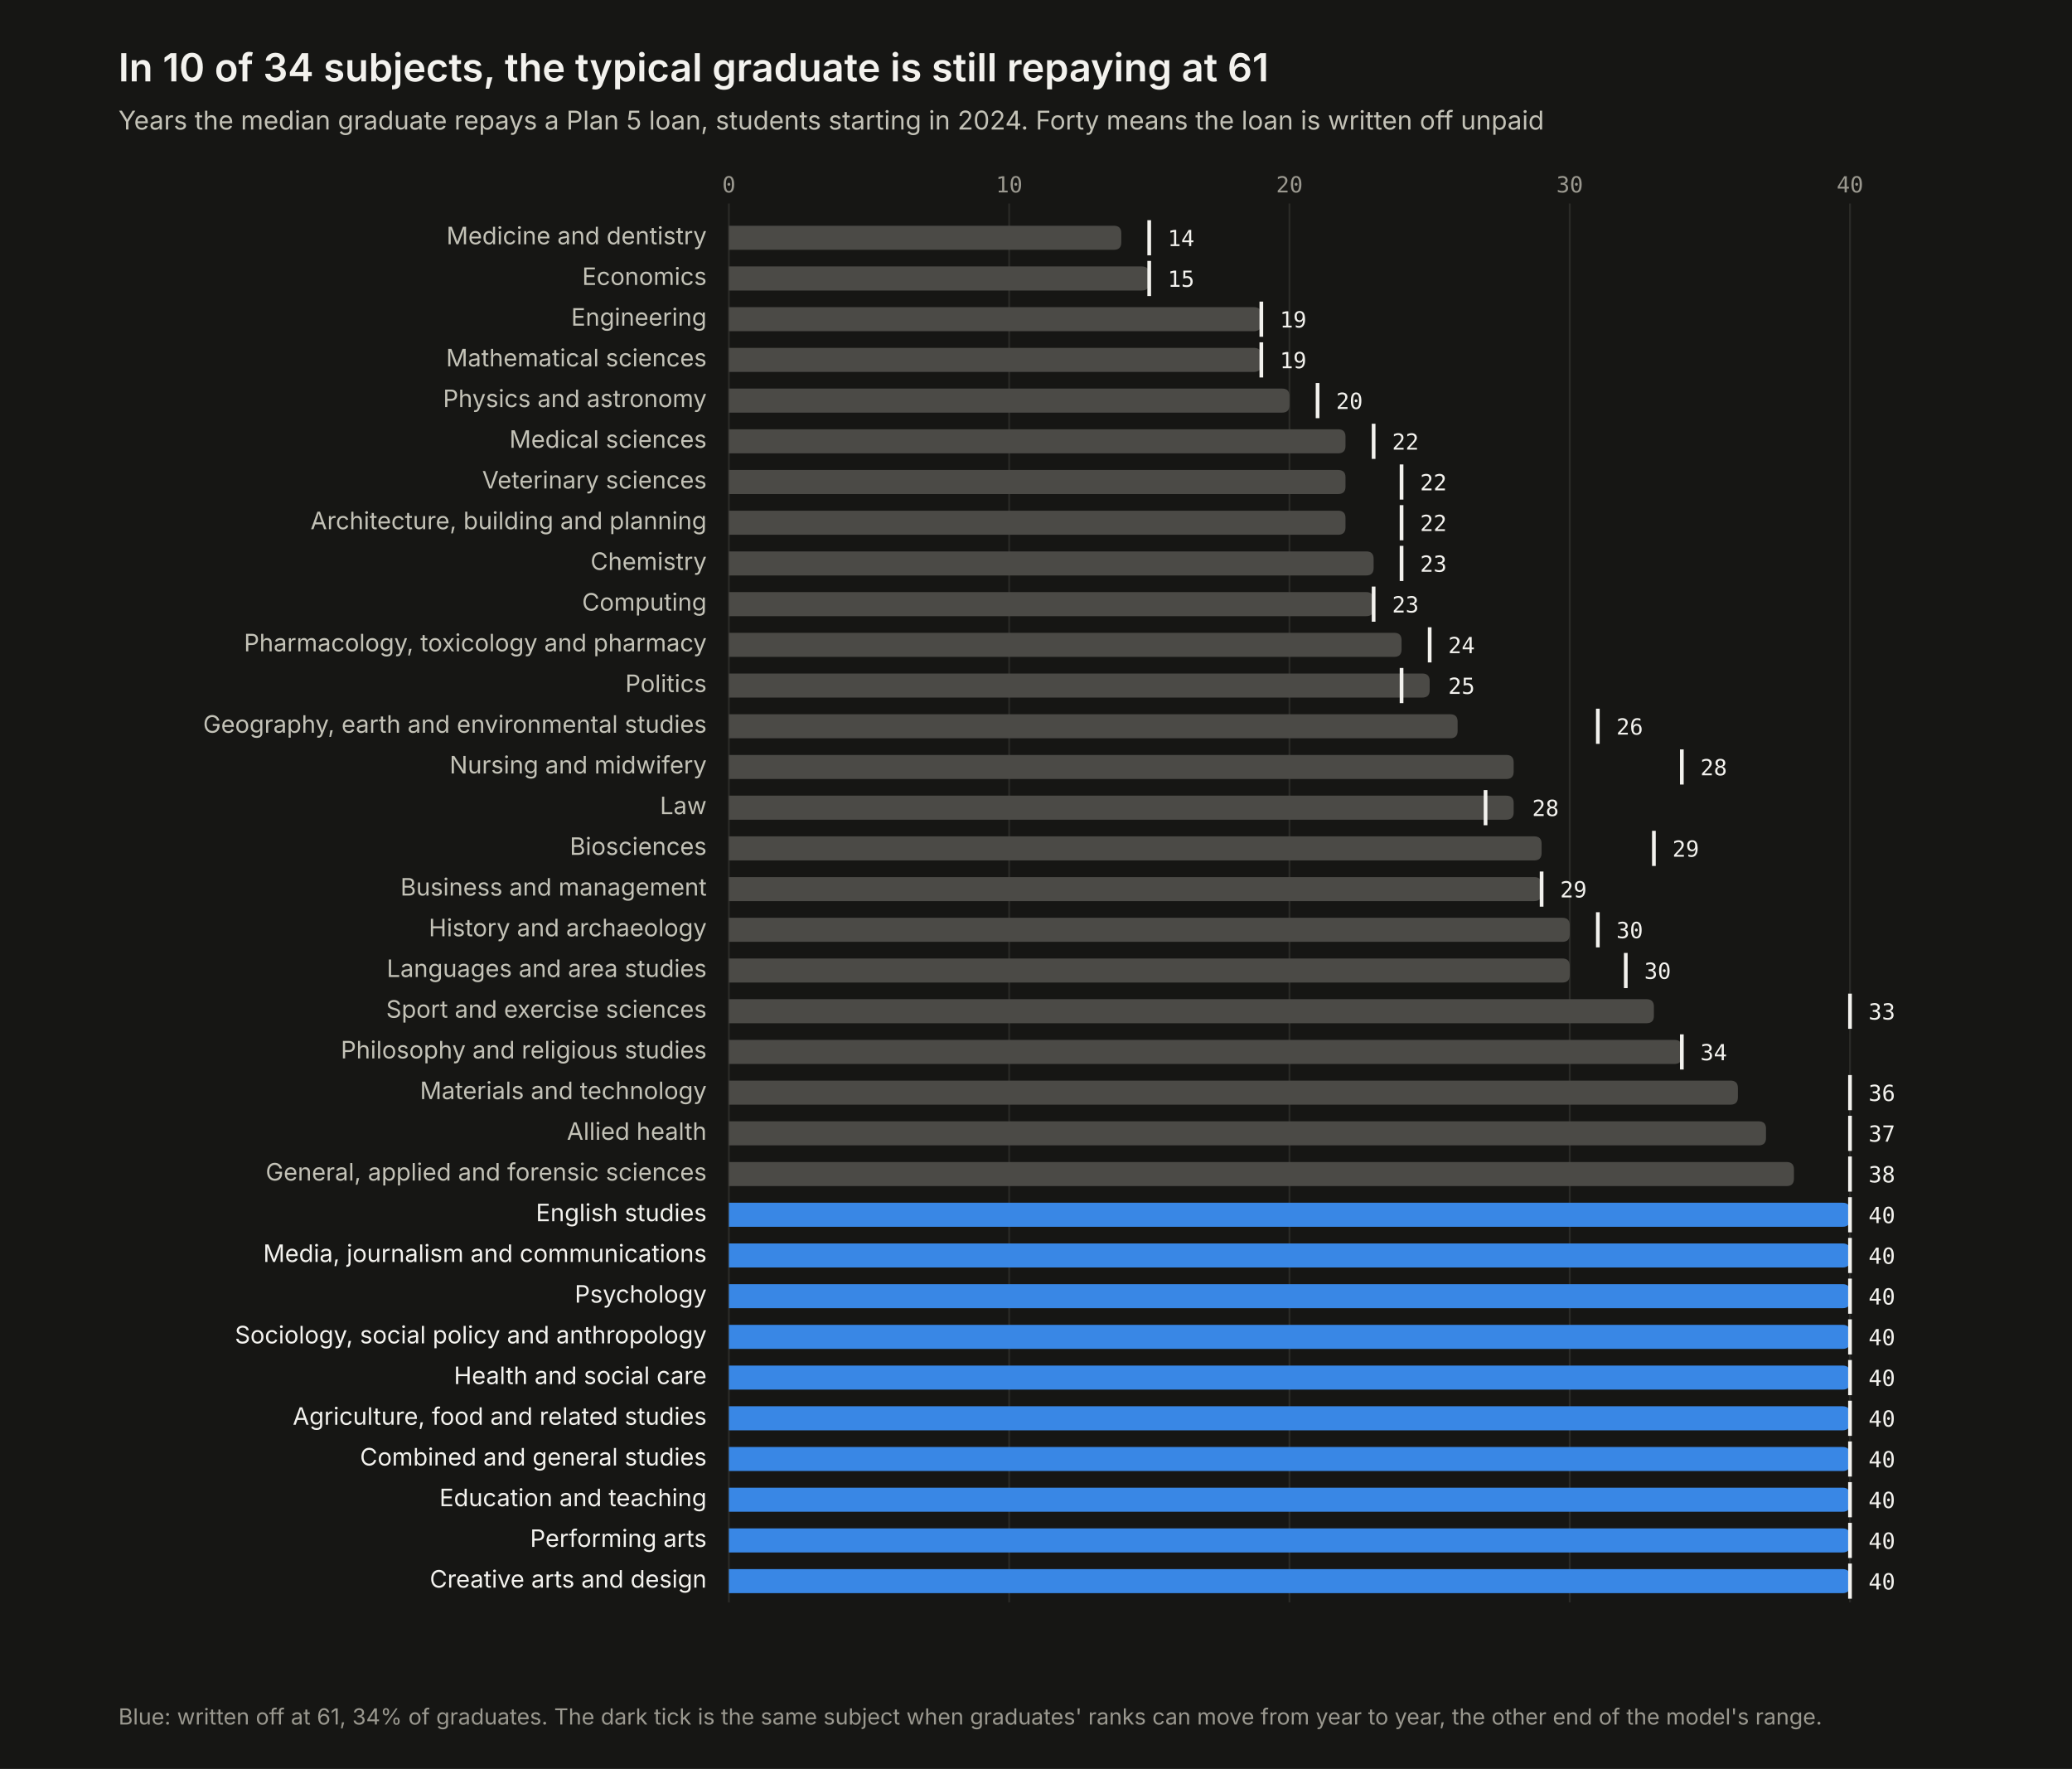
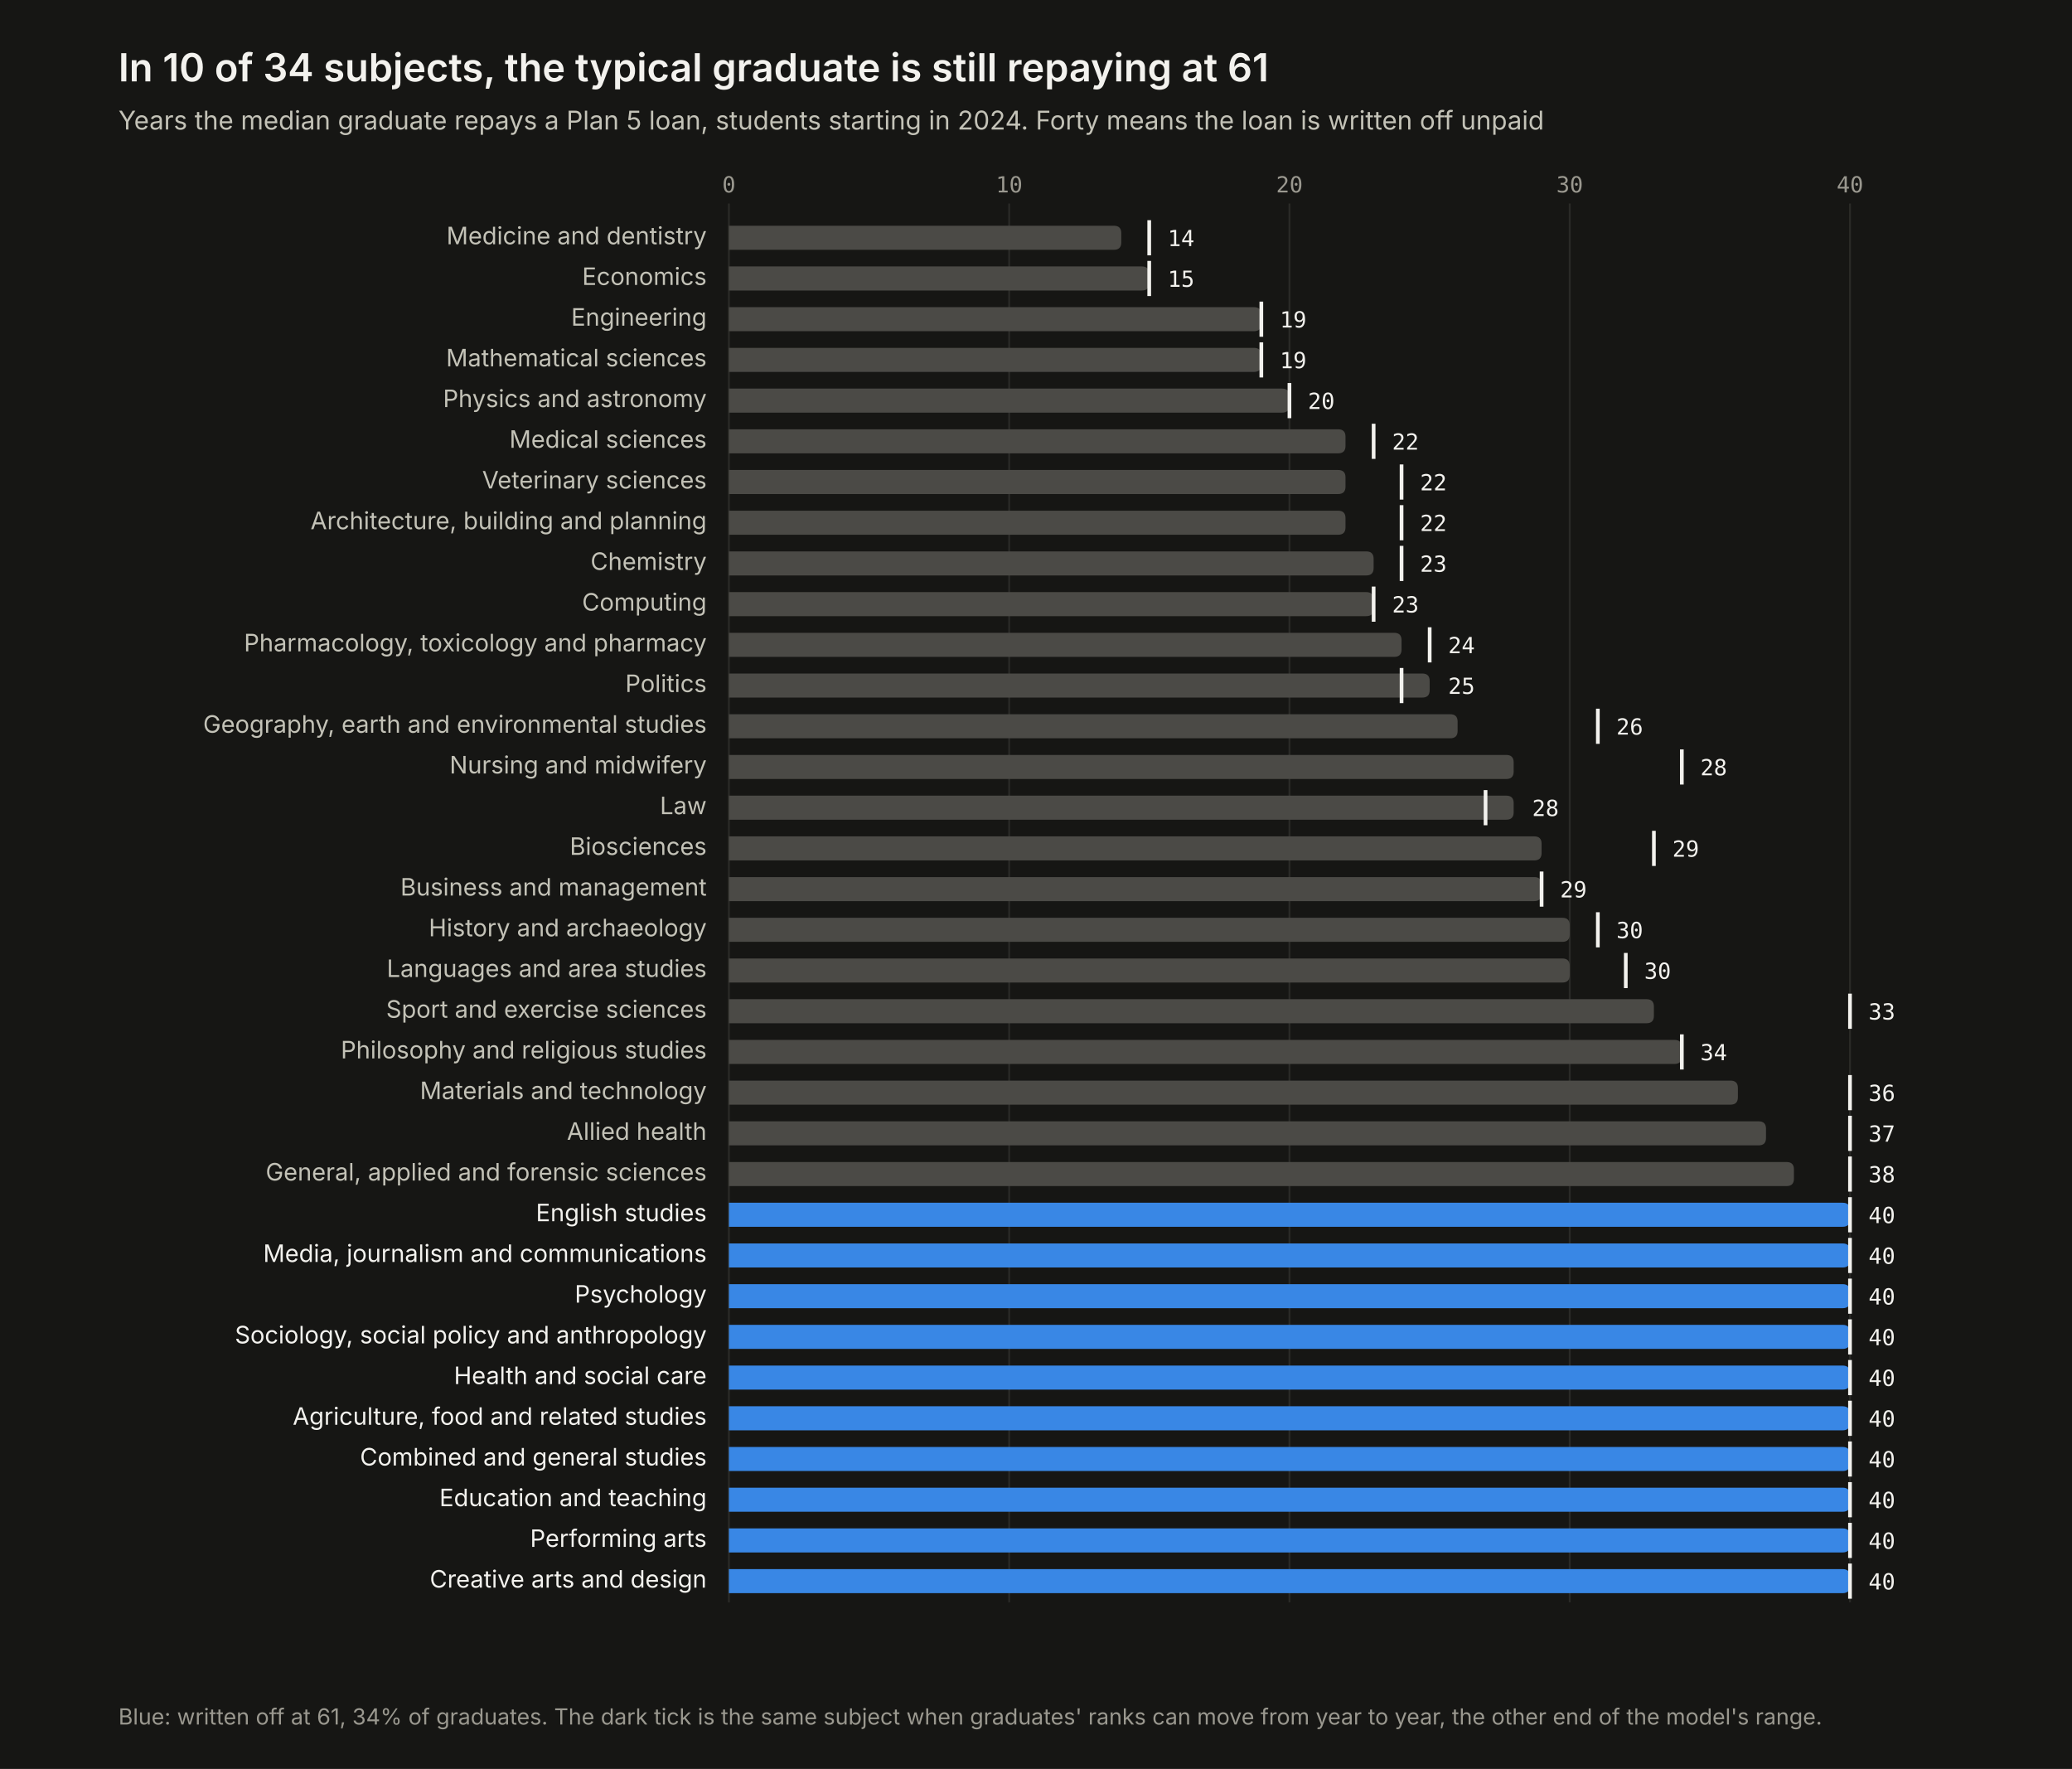
<svg xmlns="http://www.w3.org/2000/svg" viewBox="0 0 1120 956" width="1120" height="956" role="img" aria-label="In 10 of 34 subjects, the typical graduate is still repaying at 61">
  <rect width="1120" height="956" fill="#161614" />
  <text x="64.0" y="44.0" font-family="'IBM Plex Sans', ui-sans-serif, system-ui, -apple-system, sans-serif" font-size="21" font-weight="600" fill="#f3f2ee" text-anchor="start">In 10 of 34 subjects, the typical graduate is still repaying at 61</text>
  <text x="64.0" y="70.0" font-family="'IBM Plex Sans', ui-sans-serif, system-ui, -apple-system, sans-serif" font-size="14" font-weight="400" fill="#c3c2b7" text-anchor="start">Years the median graduate repays a Plan 5 loan, students starting in 2024. Forty means the loan is written off unpaid</text>
  <line x1="394.0" y1="110.0" x2="394.0" y2="866.0" stroke="#2a2a27" stroke-width="1.0" />
  <text x="394.0" y="104.0" font-family="'IBM Plex Mono', ui-monospace, SFMono-Regular, Menlo, monospace" font-size="12" font-weight="400" fill="#9a988f" text-anchor="middle">0</text>
  <line x1="545.5" y1="110.0" x2="545.5" y2="866.0" stroke="#2a2a27" stroke-width="1.0" />
  <text x="545.5" y="104.0" font-family="'IBM Plex Mono', ui-monospace, SFMono-Regular, Menlo, monospace" font-size="12" font-weight="400" fill="#9a988f" text-anchor="middle">10</text>
  <line x1="697.0" y1="110.0" x2="697.0" y2="866.0" stroke="#2a2a27" stroke-width="1.0" />
  <text x="697.0" y="104.0" font-family="'IBM Plex Mono', ui-monospace, SFMono-Regular, Menlo, monospace" font-size="12" font-weight="400" fill="#9a988f" text-anchor="middle">20</text>
  <line x1="848.5" y1="110.0" x2="848.5" y2="866.0" stroke="#2a2a27" stroke-width="1.0" />
  <text x="848.5" y="104.0" font-family="'IBM Plex Mono', ui-monospace, SFMono-Regular, Menlo, monospace" font-size="12" font-weight="400" fill="#9a988f" text-anchor="middle">30</text>
  <line x1="1000.0" y1="110.0" x2="1000.0" y2="866.0" stroke="#2a2a27" stroke-width="1.0" />
  <text x="1000.0" y="104.0" font-family="'IBM Plex Mono', ui-monospace, SFMono-Regular, Menlo, monospace" font-size="12" font-weight="400" fill="#9a988f" text-anchor="middle">40</text>
  <text x="382.0" y="132.0" font-family="'IBM Plex Sans', ui-sans-serif, system-ui, -apple-system, sans-serif" font-size="13" font-weight="400" fill="#c3c2b7" text-anchor="end">Medicine and dentistry</text>
  <path d="M394.0,122.0 H602.1 Q606.1,122.0 606.1,126.0 V131.0 Q606.1,135.0 602.1,135.0 H394.0 Z" fill="#4b4a46" />
  <line x1="621.2" y1="119.0" x2="621.2" y2="138.0" stroke="#f3f2ee" stroke-width="2" />
  <text x="631.2" y="133.0" font-family="'IBM Plex Mono', ui-monospace, SFMono-Regular, Menlo, monospace" font-size="12" font-weight="400" fill="#f3f2ee" text-anchor="start">14</text>
  <text x="382.0" y="154.0" font-family="'IBM Plex Sans', ui-sans-serif, system-ui, -apple-system, sans-serif" font-size="13" font-weight="400" fill="#c3c2b7" text-anchor="end">Economics</text>
  <path d="M394.0,144.0 H617.2 Q621.2,144.0 621.2,148.0 V153.0 Q621.2,157.0 617.2,157.0 H394.0 Z" fill="#4b4a46" />
  <line x1="621.2" y1="141.0" x2="621.2" y2="160.0" stroke="#f3f2ee" stroke-width="2" />
  <text x="631.2" y="155.0" font-family="'IBM Plex Mono', ui-monospace, SFMono-Regular, Menlo, monospace" font-size="12" font-weight="400" fill="#f3f2ee" text-anchor="start">15</text>
  <text x="382.0" y="176.0" font-family="'IBM Plex Sans', ui-sans-serif, system-ui, -apple-system, sans-serif" font-size="13" font-weight="400" fill="#c3c2b7" text-anchor="end">Engineering</text>
  <path d="M394.0,166.0 H677.8 Q681.8,166.0 681.8,170.0 V175.0 Q681.8,179.0 677.8,179.0 H394.0 Z" fill="#4b4a46" />
  <line x1="681.8" y1="163.0" x2="681.8" y2="182.0" stroke="#f3f2ee" stroke-width="2" />
  <text x="691.8" y="177.0" font-family="'IBM Plex Mono', ui-monospace, SFMono-Regular, Menlo, monospace" font-size="12" font-weight="400" fill="#f3f2ee" text-anchor="start">19</text>
  <text x="382.0" y="198.0" font-family="'IBM Plex Sans', ui-sans-serif, system-ui, -apple-system, sans-serif" font-size="13" font-weight="400" fill="#c3c2b7" text-anchor="end">Mathematical sciences</text>
  <path d="M394.0,188.0 H677.8 Q681.8,188.0 681.8,192.0 V197.0 Q681.8,201.0 677.8,201.0 H394.0 Z" fill="#4b4a46" />
  <line x1="681.8" y1="185.0" x2="681.8" y2="204.0" stroke="#f3f2ee" stroke-width="2" />
  <text x="691.8" y="199.0" font-family="'IBM Plex Mono', ui-monospace, SFMono-Regular, Menlo, monospace" font-size="12" font-weight="400" fill="#f3f2ee" text-anchor="start">19</text>
  <text x="382.0" y="220.0" font-family="'IBM Plex Sans', ui-sans-serif, system-ui, -apple-system, sans-serif" font-size="13" font-weight="400" fill="#c3c2b7" text-anchor="end">Physics and astronomy</text>
  <path d="M394.0,210.0 H693.0 Q697.0,210.0 697.0,214.0 V219.0 Q697.0,223.0 693.0,223.0 H394.0 Z" fill="#4b4a46" />
-   <line x1="712.2" y1="207.0" x2="712.2" y2="226.0" stroke="#f3f2ee" stroke-width="2" />
-   <text x="722.2" y="221.0" font-family="'IBM Plex Mono', ui-monospace, SFMono-Regular, Menlo, monospace" font-size="12" font-weight="400" fill="#f3f2ee" text-anchor="start">20</text>
+   <line x1="697.0" y1="207.0" x2="697.0" y2="226.0" stroke="#f3f2ee" stroke-width="2" />
+   <text x="707.0" y="221.0" font-family="'IBM Plex Mono', ui-monospace, SFMono-Regular, Menlo, monospace" font-size="12" font-weight="400" fill="#f3f2ee" text-anchor="start">20</text>
  <text x="382.0" y="242.0" font-family="'IBM Plex Sans', ui-sans-serif, system-ui, -apple-system, sans-serif" font-size="13" font-weight="400" fill="#c3c2b7" text-anchor="end">Medical sciences</text>
  <path d="M394.0,232.0 H723.3 Q727.3,232.0 727.3,236.0 V241.0 Q727.3,245.0 723.3,245.0 H394.0 Z" fill="#4b4a46" />
  <line x1="742.5" y1="229.0" x2="742.5" y2="248.0" stroke="#f3f2ee" stroke-width="2" />
  <text x="752.5" y="243.0" font-family="'IBM Plex Mono', ui-monospace, SFMono-Regular, Menlo, monospace" font-size="12" font-weight="400" fill="#f3f2ee" text-anchor="start">22</text>
  <text x="382.0" y="264.0" font-family="'IBM Plex Sans', ui-sans-serif, system-ui, -apple-system, sans-serif" font-size="13" font-weight="400" fill="#c3c2b7" text-anchor="end">Veterinary sciences</text>
  <path d="M394.0,254.0 H723.3 Q727.3,254.0 727.3,258.0 V263.0 Q727.3,267.0 723.3,267.0 H394.0 Z" fill="#4b4a46" />
  <line x1="757.6" y1="251.0" x2="757.6" y2="270.0" stroke="#f3f2ee" stroke-width="2" />
  <text x="767.6" y="265.0" font-family="'IBM Plex Mono', ui-monospace, SFMono-Regular, Menlo, monospace" font-size="12" font-weight="400" fill="#f3f2ee" text-anchor="start">22</text>
  <text x="382.0" y="286.0" font-family="'IBM Plex Sans', ui-sans-serif, system-ui, -apple-system, sans-serif" font-size="13" font-weight="400" fill="#c3c2b7" text-anchor="end">Architecture, building and planning</text>
  <path d="M394.0,276.0 H723.3 Q727.3,276.0 727.3,280.0 V285.0 Q727.3,289.0 723.3,289.0 H394.0 Z" fill="#4b4a46" />
  <line x1="757.6" y1="273.0" x2="757.6" y2="292.0" stroke="#f3f2ee" stroke-width="2" />
  <text x="767.6" y="287.0" font-family="'IBM Plex Mono', ui-monospace, SFMono-Regular, Menlo, monospace" font-size="12" font-weight="400" fill="#f3f2ee" text-anchor="start">22</text>
  <text x="382.0" y="308.0" font-family="'IBM Plex Sans', ui-sans-serif, system-ui, -apple-system, sans-serif" font-size="13" font-weight="400" fill="#c3c2b7" text-anchor="end">Chemistry</text>
  <path d="M394.0,298.0 H738.5 Q742.5,298.0 742.5,302.0 V307.0 Q742.5,311.0 738.5,311.0 H394.0 Z" fill="#4b4a46" />
  <line x1="757.6" y1="295.0" x2="757.6" y2="314.0" stroke="#f3f2ee" stroke-width="2" />
  <text x="767.6" y="309.0" font-family="'IBM Plex Mono', ui-monospace, SFMono-Regular, Menlo, monospace" font-size="12" font-weight="400" fill="#f3f2ee" text-anchor="start">23</text>
  <text x="382.0" y="330.0" font-family="'IBM Plex Sans', ui-sans-serif, system-ui, -apple-system, sans-serif" font-size="13" font-weight="400" fill="#c3c2b7" text-anchor="end">Computing</text>
  <path d="M394.0,320.0 H738.5 Q742.5,320.0 742.5,324.0 V329.0 Q742.5,333.0 738.5,333.0 H394.0 Z" fill="#4b4a46" />
  <line x1="742.5" y1="317.0" x2="742.5" y2="336.0" stroke="#f3f2ee" stroke-width="2" />
  <text x="752.5" y="331.0" font-family="'IBM Plex Mono', ui-monospace, SFMono-Regular, Menlo, monospace" font-size="12" font-weight="400" fill="#f3f2ee" text-anchor="start">23</text>
  <text x="382.0" y="352.0" font-family="'IBM Plex Sans', ui-sans-serif, system-ui, -apple-system, sans-serif" font-size="13" font-weight="400" fill="#c3c2b7" text-anchor="end">Pharmacology, toxicology and pharmacy</text>
  <path d="M394.0,342.0 H753.6 Q757.6,342.0 757.6,346.0 V351.0 Q757.6,355.0 753.6,355.0 H394.0 Z" fill="#4b4a46" />
  <line x1="772.8" y1="339.0" x2="772.8" y2="358.0" stroke="#f3f2ee" stroke-width="2" />
  <text x="782.8" y="353.0" font-family="'IBM Plex Mono', ui-monospace, SFMono-Regular, Menlo, monospace" font-size="12" font-weight="400" fill="#f3f2ee" text-anchor="start">24</text>
  <text x="382.0" y="374.0" font-family="'IBM Plex Sans', ui-sans-serif, system-ui, -apple-system, sans-serif" font-size="13" font-weight="400" fill="#c3c2b7" text-anchor="end">Politics</text>
  <path d="M394.0,364.0 H768.8 Q772.8,364.0 772.8,368.0 V373.0 Q772.8,377.0 768.8,377.0 H394.0 Z" fill="#4b4a46" />
  <line x1="757.6" y1="361.0" x2="757.6" y2="380.0" stroke="#f3f2ee" stroke-width="2" />
  <text x="782.8" y="375.0" font-family="'IBM Plex Mono', ui-monospace, SFMono-Regular, Menlo, monospace" font-size="12" font-weight="400" fill="#f3f2ee" text-anchor="start">25</text>
  <text x="382.0" y="396.0" font-family="'IBM Plex Sans', ui-sans-serif, system-ui, -apple-system, sans-serif" font-size="13" font-weight="400" fill="#c3c2b7" text-anchor="end">Geography, earth and environmental studies</text>
  <path d="M394.0,386.0 H783.9 Q787.9,386.0 787.9,390.0 V395.0 Q787.9,399.0 783.9,399.0 H394.0 Z" fill="#4b4a46" />
  <line x1="863.7" y1="383.0" x2="863.7" y2="402.0" stroke="#f3f2ee" stroke-width="2" />
  <text x="873.7" y="397.0" font-family="'IBM Plex Mono', ui-monospace, SFMono-Regular, Menlo, monospace" font-size="12" font-weight="400" fill="#f3f2ee" text-anchor="start">26</text>
  <text x="382.0" y="418.0" font-family="'IBM Plex Sans', ui-sans-serif, system-ui, -apple-system, sans-serif" font-size="13" font-weight="400" fill="#c3c2b7" text-anchor="end">Nursing and midwifery</text>
  <path d="M394.0,408.0 H814.2 Q818.2,408.0 818.2,412.0 V417.0 Q818.2,421.0 814.2,421.0 H394.0 Z" fill="#4b4a46" />
  <line x1="909.1" y1="405.0" x2="909.1" y2="424.0" stroke="#f3f2ee" stroke-width="2" />
  <text x="919.1" y="419.0" font-family="'IBM Plex Mono', ui-monospace, SFMono-Regular, Menlo, monospace" font-size="12" font-weight="400" fill="#f3f2ee" text-anchor="start">28</text>
  <text x="382.0" y="440.0" font-family="'IBM Plex Sans', ui-sans-serif, system-ui, -apple-system, sans-serif" font-size="13" font-weight="400" fill="#c3c2b7" text-anchor="end">Law</text>
  <path d="M394.0,430.0 H814.2 Q818.2,430.0 818.2,434.0 V439.0 Q818.2,443.0 814.2,443.0 H394.0 Z" fill="#4b4a46" />
  <line x1="803.0" y1="427.0" x2="803.0" y2="446.0" stroke="#f3f2ee" stroke-width="2" />
  <text x="828.2" y="441.0" font-family="'IBM Plex Mono', ui-monospace, SFMono-Regular, Menlo, monospace" font-size="12" font-weight="400" fill="#f3f2ee" text-anchor="start">28</text>
  <text x="382.0" y="462.0" font-family="'IBM Plex Sans', ui-sans-serif, system-ui, -apple-system, sans-serif" font-size="13" font-weight="400" fill="#c3c2b7" text-anchor="end">Biosciences</text>
  <path d="M394.0,452.0 H829.3 Q833.3,452.0 833.3,456.0 V461.0 Q833.3,465.0 829.3,465.0 H394.0 Z" fill="#4b4a46" />
  <line x1="894.0" y1="449.0" x2="894.0" y2="468.0" stroke="#f3f2ee" stroke-width="2" />
  <text x="904.0" y="463.0" font-family="'IBM Plex Mono', ui-monospace, SFMono-Regular, Menlo, monospace" font-size="12" font-weight="400" fill="#f3f2ee" text-anchor="start">29</text>
  <text x="382.0" y="484.0" font-family="'IBM Plex Sans', ui-sans-serif, system-ui, -apple-system, sans-serif" font-size="13" font-weight="400" fill="#c3c2b7" text-anchor="end">Business and management</text>
  <path d="M394.0,474.0 H829.3 Q833.3,474.0 833.3,478.0 V483.0 Q833.3,487.0 829.3,487.0 H394.0 Z" fill="#4b4a46" />
  <line x1="833.3" y1="471.0" x2="833.3" y2="490.0" stroke="#f3f2ee" stroke-width="2" />
  <text x="843.3" y="485.0" font-family="'IBM Plex Mono', ui-monospace, SFMono-Regular, Menlo, monospace" font-size="12" font-weight="400" fill="#f3f2ee" text-anchor="start">29</text>
  <text x="382.0" y="506.0" font-family="'IBM Plex Sans', ui-sans-serif, system-ui, -apple-system, sans-serif" font-size="13" font-weight="400" fill="#c3c2b7" text-anchor="end">History and archaeology</text>
  <path d="M394.0,496.0 H844.5 Q848.5,496.0 848.5,500.0 V505.0 Q848.5,509.0 844.5,509.0 H394.0 Z" fill="#4b4a46" />
  <line x1="863.7" y1="493.0" x2="863.7" y2="512.0" stroke="#f3f2ee" stroke-width="2" />
  <text x="873.7" y="507.0" font-family="'IBM Plex Mono', ui-monospace, SFMono-Regular, Menlo, monospace" font-size="12" font-weight="400" fill="#f3f2ee" text-anchor="start">30</text>
  <text x="382.0" y="528.0" font-family="'IBM Plex Sans', ui-sans-serif, system-ui, -apple-system, sans-serif" font-size="13" font-weight="400" fill="#c3c2b7" text-anchor="end">Languages and area studies</text>
  <path d="M394.0,518.0 H844.5 Q848.5,518.0 848.5,522.0 V527.0 Q848.5,531.0 844.5,531.0 H394.0 Z" fill="#4b4a46" />
  <line x1="878.8" y1="515.0" x2="878.8" y2="534.0" stroke="#f3f2ee" stroke-width="2" />
  <text x="888.8" y="529.0" font-family="'IBM Plex Mono', ui-monospace, SFMono-Regular, Menlo, monospace" font-size="12" font-weight="400" fill="#f3f2ee" text-anchor="start">30</text>
  <text x="382.0" y="550.0" font-family="'IBM Plex Sans', ui-sans-serif, system-ui, -apple-system, sans-serif" font-size="13" font-weight="400" fill="#c3c2b7" text-anchor="end">Sport and exercise sciences</text>
  <path d="M394.0,540.0 H890.0 Q894.0,540.0 894.0,544.0 V549.0 Q894.0,553.0 890.0,553.0 H394.0 Z" fill="#4b4a46" />
  <line x1="1000.0" y1="537.0" x2="1000.0" y2="556.0" stroke="#f3f2ee" stroke-width="2" />
  <text x="1010.0" y="551.0" font-family="'IBM Plex Mono', ui-monospace, SFMono-Regular, Menlo, monospace" font-size="12" font-weight="400" fill="#f3f2ee" text-anchor="start">33</text>
  <text x="382.0" y="572.0" font-family="'IBM Plex Sans', ui-sans-serif, system-ui, -apple-system, sans-serif" font-size="13" font-weight="400" fill="#c3c2b7" text-anchor="end">Philosophy and religious studies</text>
  <path d="M394.0,562.0 H905.1 Q909.1,562.0 909.1,566.0 V571.0 Q909.1,575.0 905.1,575.0 H394.0 Z" fill="#4b4a46" />
  <line x1="909.1" y1="559.0" x2="909.1" y2="578.0" stroke="#f3f2ee" stroke-width="2" />
  <text x="919.1" y="573.0" font-family="'IBM Plex Mono', ui-monospace, SFMono-Regular, Menlo, monospace" font-size="12" font-weight="400" fill="#f3f2ee" text-anchor="start">34</text>
  <text x="382.0" y="594.0" font-family="'IBM Plex Sans', ui-sans-serif, system-ui, -apple-system, sans-serif" font-size="13" font-weight="400" fill="#c3c2b7" text-anchor="end">Materials and technology</text>
  <path d="M394.0,584.0 H935.4 Q939.4,584.0 939.4,588.0 V593.0 Q939.4,597.0 935.4,597.0 H394.0 Z" fill="#4b4a46" />
  <line x1="1000.0" y1="581.0" x2="1000.0" y2="600.0" stroke="#f3f2ee" stroke-width="2" />
  <text x="1010.0" y="595.0" font-family="'IBM Plex Mono', ui-monospace, SFMono-Regular, Menlo, monospace" font-size="12" font-weight="400" fill="#f3f2ee" text-anchor="start">36</text>
  <text x="382.0" y="616.0" font-family="'IBM Plex Sans', ui-sans-serif, system-ui, -apple-system, sans-serif" font-size="13" font-weight="400" fill="#c3c2b7" text-anchor="end">Allied health</text>
  <path d="M394.0,606.0 H950.6 Q954.6,606.0 954.6,610.0 V615.0 Q954.6,619.0 950.6,619.0 H394.0 Z" fill="#4b4a46" />
  <line x1="1000.0" y1="603.0" x2="1000.0" y2="622.0" stroke="#f3f2ee" stroke-width="2" />
  <text x="1010.0" y="617.0" font-family="'IBM Plex Mono', ui-monospace, SFMono-Regular, Menlo, monospace" font-size="12" font-weight="400" fill="#f3f2ee" text-anchor="start">37</text>
  <text x="382.0" y="638.0" font-family="'IBM Plex Sans', ui-sans-serif, system-ui, -apple-system, sans-serif" font-size="13" font-weight="400" fill="#c3c2b7" text-anchor="end">General, applied and forensic sciences</text>
  <path d="M394.0,628.0 H965.7 Q969.7,628.0 969.7,632.0 V637.0 Q969.7,641.0 965.7,641.0 H394.0 Z" fill="#4b4a46" />
  <line x1="1000.0" y1="625.0" x2="1000.0" y2="644.0" stroke="#f3f2ee" stroke-width="2" />
  <text x="1010.0" y="639.0" font-family="'IBM Plex Mono', ui-monospace, SFMono-Regular, Menlo, monospace" font-size="12" font-weight="400" fill="#f3f2ee" text-anchor="start">38</text>
  <text x="382.0" y="660.0" font-family="'IBM Plex Sans', ui-sans-serif, system-ui, -apple-system, sans-serif" font-size="13" font-weight="400" fill="#f3f2ee" text-anchor="end">English studies</text>
  <path d="M394.0,650.0 H996.0 Q1000.0,650.0 1000.0,654.0 V659.0 Q1000.0,663.0 996.0,663.0 H394.0 Z" fill="#3987e5" />
  <line x1="1000.0" y1="647.0" x2="1000.0" y2="666.0" stroke="#f3f2ee" stroke-width="2" />
  <text x="1010.0" y="661.0" font-family="'IBM Plex Mono', ui-monospace, SFMono-Regular, Menlo, monospace" font-size="12" font-weight="400" fill="#f3f2ee" text-anchor="start">40</text>
  <text x="382.0" y="682.0" font-family="'IBM Plex Sans', ui-sans-serif, system-ui, -apple-system, sans-serif" font-size="13" font-weight="400" fill="#f3f2ee" text-anchor="end">Media, journalism and communications</text>
  <path d="M394.0,672.0 H996.0 Q1000.0,672.0 1000.0,676.0 V681.0 Q1000.0,685.0 996.0,685.0 H394.0 Z" fill="#3987e5" />
  <line x1="1000.0" y1="669.0" x2="1000.0" y2="688.0" stroke="#f3f2ee" stroke-width="2" />
  <text x="1010.0" y="683.0" font-family="'IBM Plex Mono', ui-monospace, SFMono-Regular, Menlo, monospace" font-size="12" font-weight="400" fill="#f3f2ee" text-anchor="start">40</text>
  <text x="382.0" y="704.0" font-family="'IBM Plex Sans', ui-sans-serif, system-ui, -apple-system, sans-serif" font-size="13" font-weight="400" fill="#f3f2ee" text-anchor="end">Psychology</text>
  <path d="M394.0,694.0 H996.0 Q1000.0,694.0 1000.0,698.0 V703.0 Q1000.0,707.0 996.0,707.0 H394.0 Z" fill="#3987e5" />
  <line x1="1000.0" y1="691.0" x2="1000.0" y2="710.0" stroke="#f3f2ee" stroke-width="2" />
  <text x="1010.0" y="705.0" font-family="'IBM Plex Mono', ui-monospace, SFMono-Regular, Menlo, monospace" font-size="12" font-weight="400" fill="#f3f2ee" text-anchor="start">40</text>
  <text x="382.0" y="726.0" font-family="'IBM Plex Sans', ui-sans-serif, system-ui, -apple-system, sans-serif" font-size="13" font-weight="400" fill="#f3f2ee" text-anchor="end">Sociology, social policy and anthropology</text>
  <path d="M394.0,716.0 H996.0 Q1000.0,716.0 1000.0,720.0 V725.0 Q1000.0,729.0 996.0,729.0 H394.0 Z" fill="#3987e5" />
  <line x1="1000.0" y1="713.0" x2="1000.0" y2="732.0" stroke="#f3f2ee" stroke-width="2" />
  <text x="1010.0" y="727.0" font-family="'IBM Plex Mono', ui-monospace, SFMono-Regular, Menlo, monospace" font-size="12" font-weight="400" fill="#f3f2ee" text-anchor="start">40</text>
  <text x="382.0" y="748.0" font-family="'IBM Plex Sans', ui-sans-serif, system-ui, -apple-system, sans-serif" font-size="13" font-weight="400" fill="#f3f2ee" text-anchor="end">Health and social care</text>
  <path d="M394.0,738.0 H996.0 Q1000.0,738.0 1000.0,742.0 V747.0 Q1000.0,751.0 996.0,751.0 H394.0 Z" fill="#3987e5" />
  <line x1="1000.0" y1="735.0" x2="1000.0" y2="754.0" stroke="#f3f2ee" stroke-width="2" />
  <text x="1010.0" y="749.0" font-family="'IBM Plex Mono', ui-monospace, SFMono-Regular, Menlo, monospace" font-size="12" font-weight="400" fill="#f3f2ee" text-anchor="start">40</text>
  <text x="382.0" y="770.0" font-family="'IBM Plex Sans', ui-sans-serif, system-ui, -apple-system, sans-serif" font-size="13" font-weight="400" fill="#f3f2ee" text-anchor="end">Agriculture, food and related studies</text>
  <path d="M394.0,760.0 H996.0 Q1000.0,760.0 1000.0,764.0 V769.0 Q1000.0,773.0 996.0,773.0 H394.0 Z" fill="#3987e5" />
  <line x1="1000.0" y1="757.0" x2="1000.0" y2="776.0" stroke="#f3f2ee" stroke-width="2" />
  <text x="1010.0" y="771.0" font-family="'IBM Plex Mono', ui-monospace, SFMono-Regular, Menlo, monospace" font-size="12" font-weight="400" fill="#f3f2ee" text-anchor="start">40</text>
  <text x="382.0" y="792.0" font-family="'IBM Plex Sans', ui-sans-serif, system-ui, -apple-system, sans-serif" font-size="13" font-weight="400" fill="#f3f2ee" text-anchor="end">Combined and general studies</text>
  <path d="M394.0,782.0 H996.0 Q1000.0,782.0 1000.0,786.0 V791.0 Q1000.0,795.0 996.0,795.0 H394.0 Z" fill="#3987e5" />
  <line x1="1000.0" y1="779.0" x2="1000.0" y2="798.0" stroke="#f3f2ee" stroke-width="2" />
  <text x="1010.0" y="793.0" font-family="'IBM Plex Mono', ui-monospace, SFMono-Regular, Menlo, monospace" font-size="12" font-weight="400" fill="#f3f2ee" text-anchor="start">40</text>
  <text x="382.0" y="814.0" font-family="'IBM Plex Sans', ui-sans-serif, system-ui, -apple-system, sans-serif" font-size="13" font-weight="400" fill="#f3f2ee" text-anchor="end">Education and teaching</text>
  <path d="M394.0,804.0 H996.0 Q1000.0,804.0 1000.0,808.0 V813.0 Q1000.0,817.0 996.0,817.0 H394.0 Z" fill="#3987e5" />
  <line x1="1000.0" y1="801.0" x2="1000.0" y2="820.0" stroke="#f3f2ee" stroke-width="2" />
  <text x="1010.0" y="815.0" font-family="'IBM Plex Mono', ui-monospace, SFMono-Regular, Menlo, monospace" font-size="12" font-weight="400" fill="#f3f2ee" text-anchor="start">40</text>
  <text x="382.0" y="836.0" font-family="'IBM Plex Sans', ui-sans-serif, system-ui, -apple-system, sans-serif" font-size="13" font-weight="400" fill="#f3f2ee" text-anchor="end">Performing arts</text>
  <path d="M394.0,826.0 H996.0 Q1000.0,826.0 1000.0,830.0 V835.0 Q1000.0,839.0 996.0,839.0 H394.0 Z" fill="#3987e5" />
  <line x1="1000.0" y1="823.0" x2="1000.0" y2="842.0" stroke="#f3f2ee" stroke-width="2" />
  <text x="1010.0" y="837.0" font-family="'IBM Plex Mono', ui-monospace, SFMono-Regular, Menlo, monospace" font-size="12" font-weight="400" fill="#f3f2ee" text-anchor="start">40</text>
  <text x="382.0" y="858.0" font-family="'IBM Plex Sans', ui-sans-serif, system-ui, -apple-system, sans-serif" font-size="13" font-weight="400" fill="#f3f2ee" text-anchor="end">Creative arts and design</text>
  <path d="M394.0,848.0 H996.0 Q1000.0,848.0 1000.0,852.0 V857.0 Q1000.0,861.0 996.0,861.0 H394.0 Z" fill="#3987e5" />
  <line x1="1000.0" y1="845.0" x2="1000.0" y2="864.0" stroke="#f3f2ee" stroke-width="2" />
  <text x="1010.0" y="859.0" font-family="'IBM Plex Mono', ui-monospace, SFMono-Regular, Menlo, monospace" font-size="12" font-weight="400" fill="#f3f2ee" text-anchor="start">40</text>
  <text x="64.0" y="932.0" font-family="'IBM Plex Sans', ui-sans-serif, system-ui, -apple-system, sans-serif" font-size="12" font-weight="400" fill="#9a988f" text-anchor="start">Blue: written off at 61, 34% of graduates. The dark tick is the same subject when graduates' ranks can move from year to year, the other end of the model's range.</text>
</svg>
